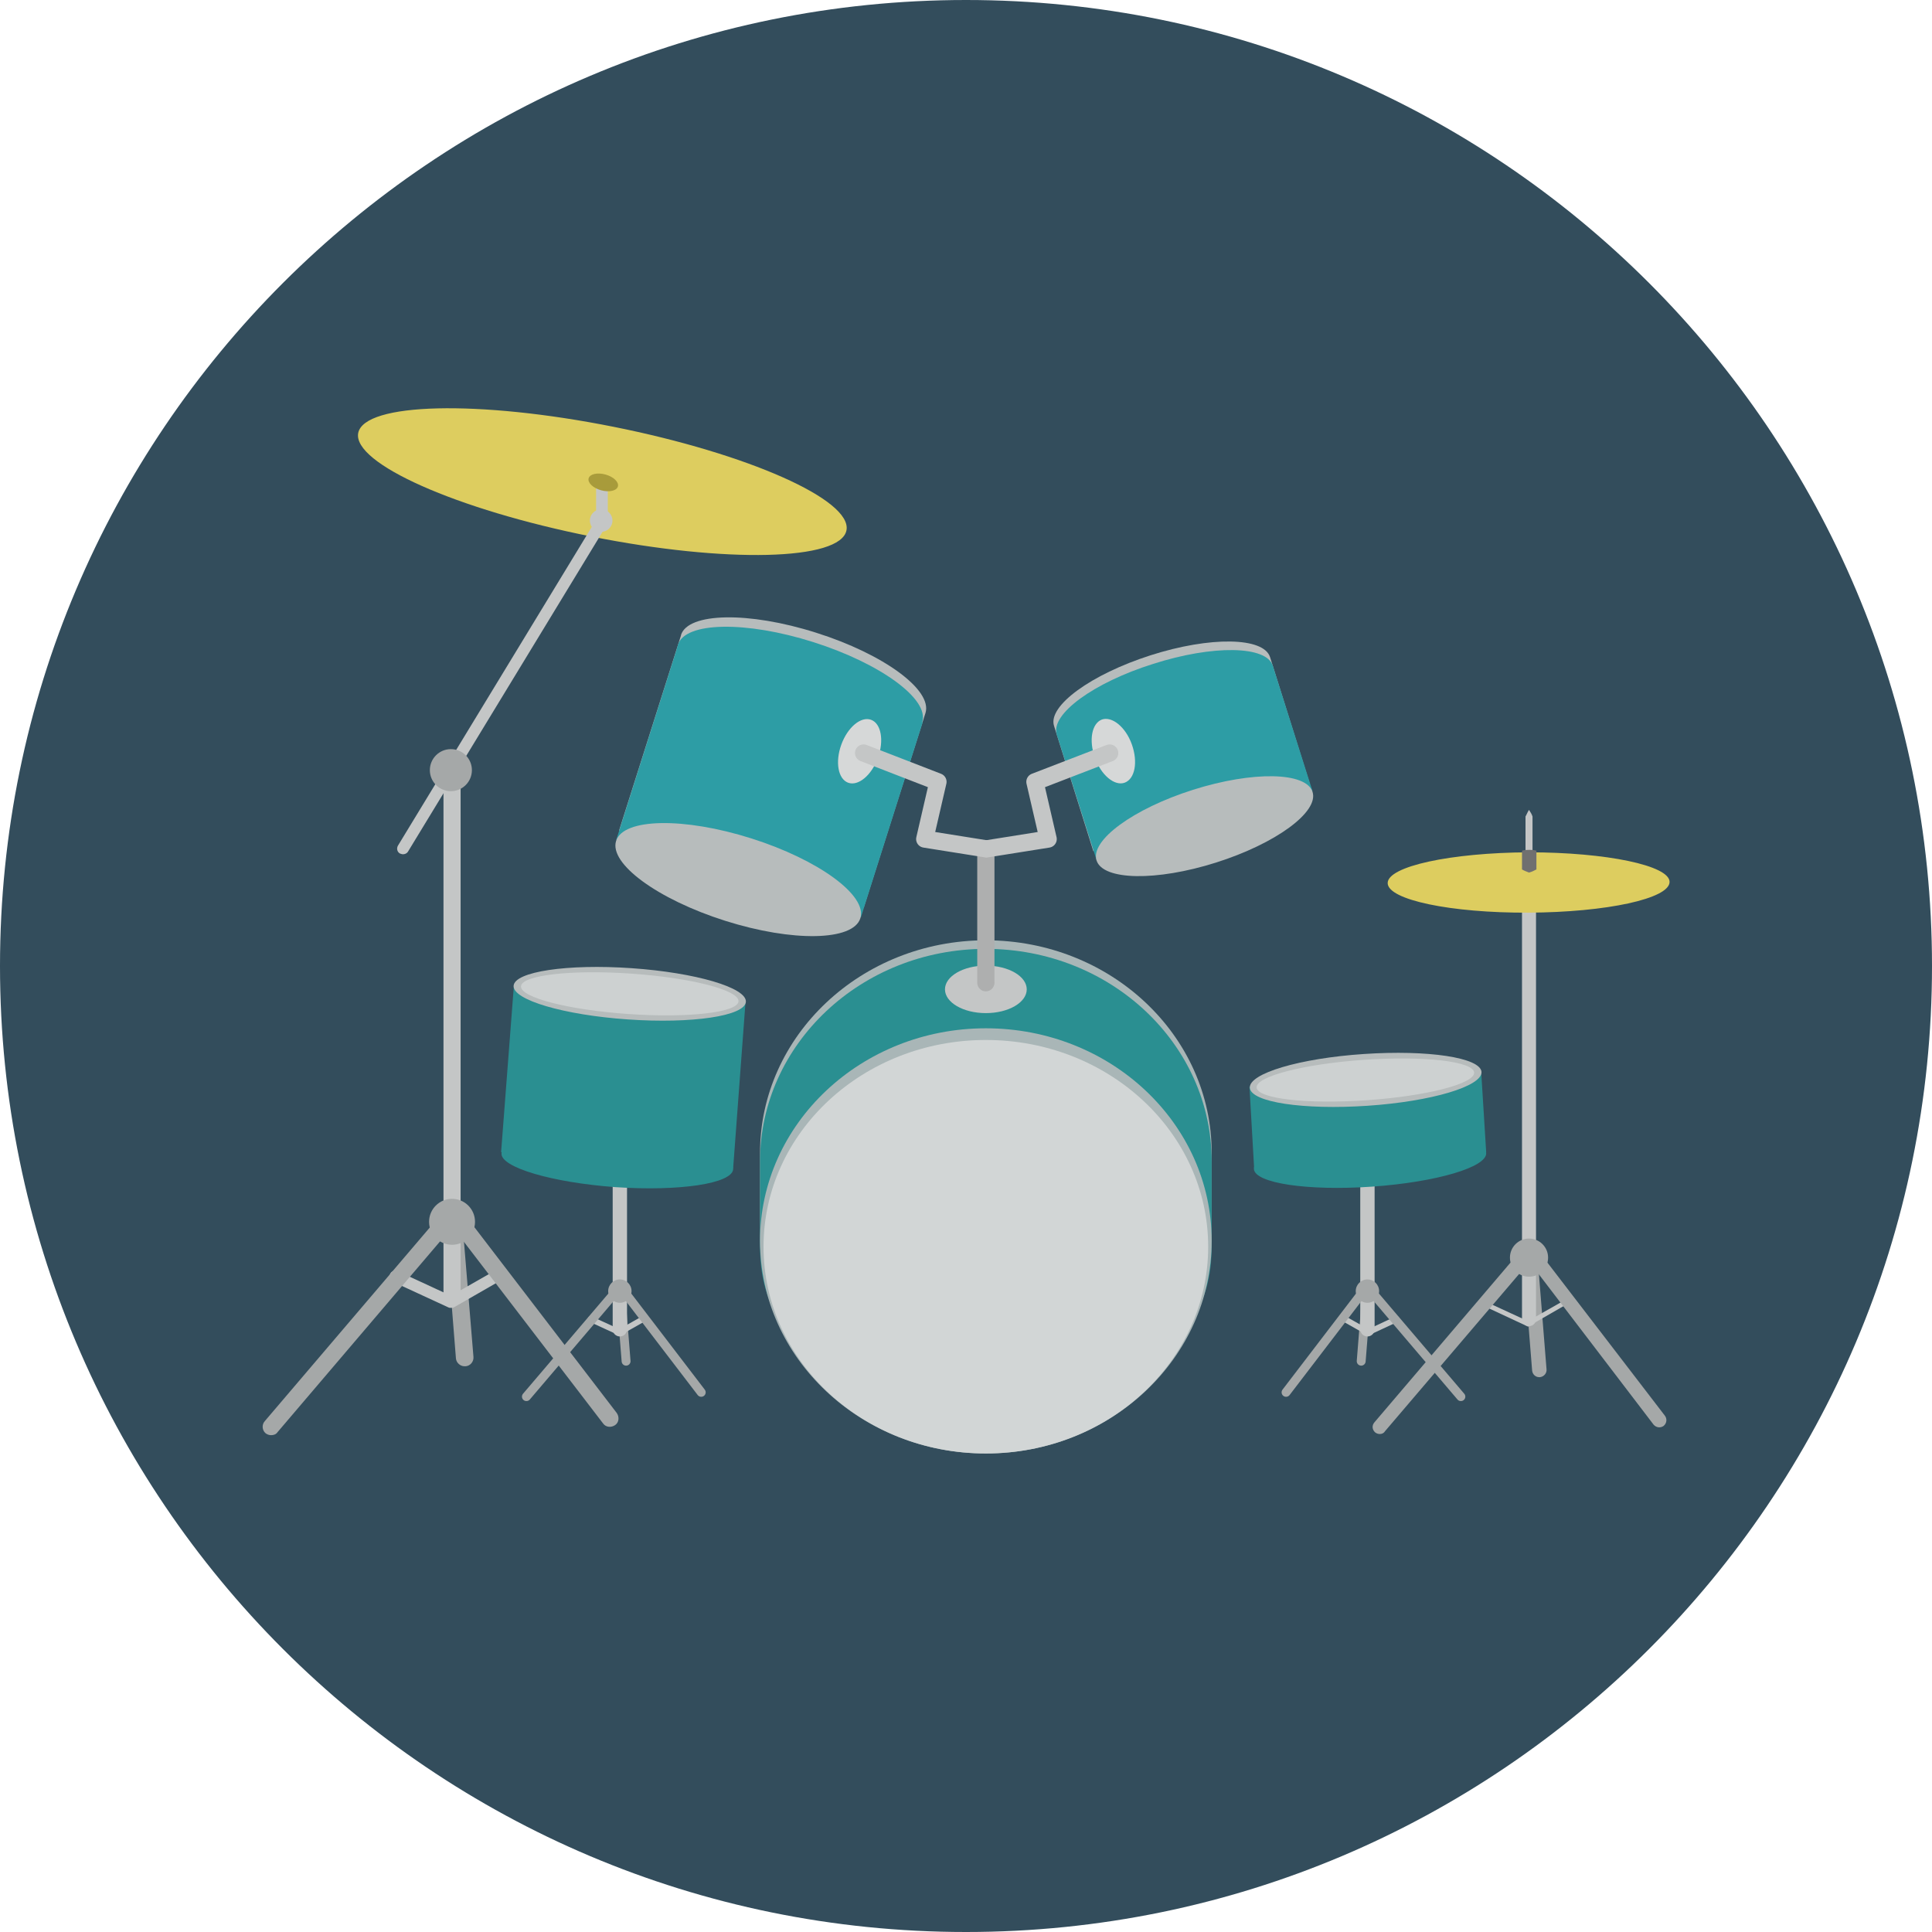
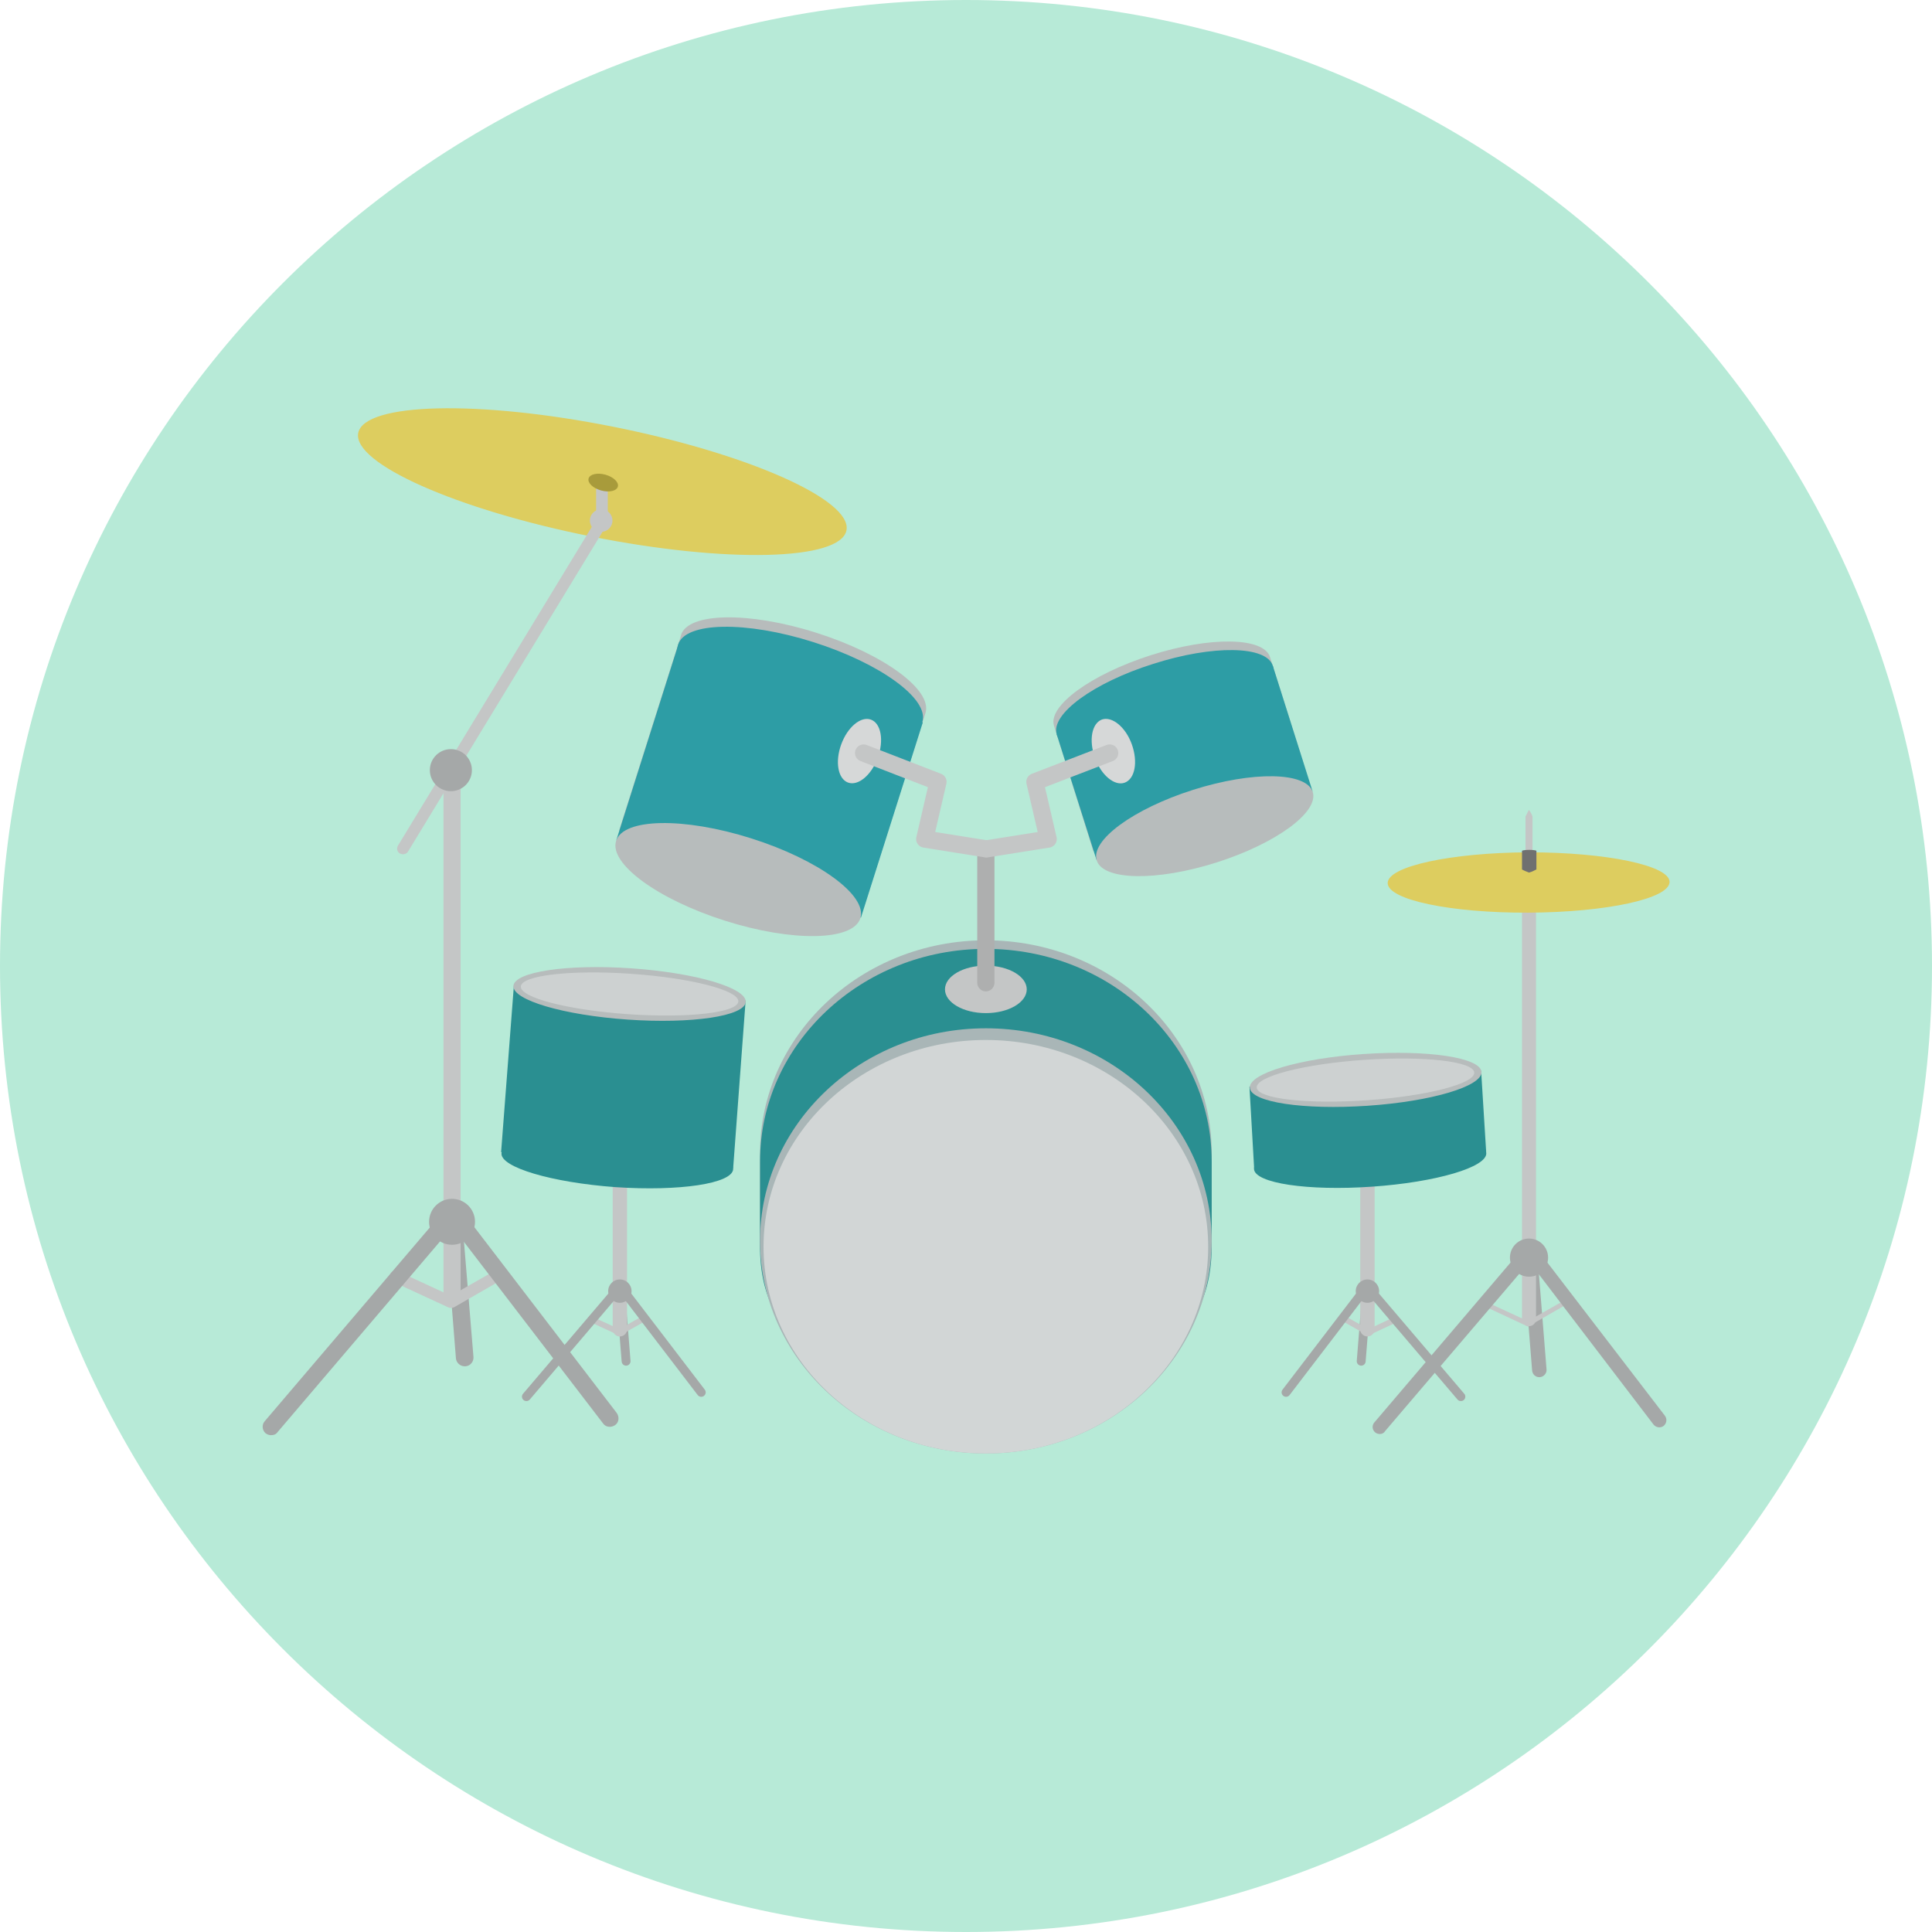
<svg xmlns="http://www.w3.org/2000/svg" version="1.1" id="Layer_1" x="0px" y="0px" viewBox="0 0 496.2 496.2" style="enable-background:new 0 0 496.2 496.2;" xml:space="preserve">
-   <path style="fill:#334D5C;" d="M496.2,248.1C496.2,111.1,385.1,0,248.1,0C111.1,0,0,111.1,0,248.1s111.1,248.1,248.1,248.1  S496.2,385.1,496.2,248.1z" />
-   <path style="fill:#A9B6B7;" d="M195.2,296.1c0-30.1,26-54.6,58-54.6s58,24.4,58,54.6c0,0.2,0,22.1,0,22.2  c-0.3,29.9-26.1,32.3-58,32.3c-31.7,0-57.5-2.2-58-31.9C195.2,318.5,195.2,296.4,195.2,296.1z" />
-   <path style="fill:#2A8F91;" d="M195.2,298.3c0-30.1,26-54.6,58-54.6s58,24.4,58,54.6c0,0,0,22.1,0,22.2c-0.3,29.9-26.1,32.3-58,32.3  c-31.7,0-57.5-2.2-58-31.9C195.2,320.7,195.2,298.6,195.2,298.3z" />
-   <path style="fill:#A9B6B7;" d="M195.2,318.7c0-30.1,26-54.6,58-54.6s58,24.4,58,54.6c0,30.1-26,54.6-58,54.6  S195.2,348.9,195.2,318.7z" />
-   <ellipse style="fill:#D2D6D6;" cx="253.2" cy="320.2" rx="57.1" ry="53.1" />
-   <ellipse style="fill:#C4C6C6;" cx="253.2" cy="254.1" rx="10.5" ry="6.1" />
-   <path style="fill:#B7BCBC;" d="M209.6,162.5c-17.3-5.5-32.9-5.2-34.7,0.6v0.1L159,213.3l62.8,19.9l15.9-50.1l0,0l0,0  C239.5,177.2,227,168,209.6,162.5z" />
-   <rect x="164.68" y="174.325" transform="matrix(-0.9533 -0.3021 0.3021 -0.9533 325.4199 451.5801)" style="fill:#2D9DA5;" width="65.902" height="52.601" />
-   <ellipse transform="matrix(0.3021 -0.9533 0.9533 0.3021 -83.0367 338.3994)" style="fill:#B7BCBC;" cx="189.593" cy="225.91" rx="11.1" ry="32.901" />
-   <ellipse transform="matrix(0.3021 -0.9533 0.9533 0.3021 -23.8724 318.3706)" style="fill:#2D9DA5;" cx="205.497" cy="175.489" rx="11.1" ry="32.901" />
-   <path style="fill:#B7BCBC;" d="M326.2,168.8c-1.6-5.2-15.4-5.4-30.7-0.5c-15.3,4.9-26.4,13-24.8,18.1l10.1,32.2l55.5-17.6  L326.2,168.8z" />
-   <polygon style="fill:#2D9DA5;" points="281.6,220.8 337.1,203.2 326.9,171 271.4,188.6 " />
-   <ellipse transform="matrix(0.3021 0.9533 -0.9533 0.3021 418.1775 -146.8316)" style="fill:#B7BCBC;" cx="309.368" cy="212.181" rx="9.8" ry="29.101" />
-   <path style="fill:#2D9DA5;" d="M271.4,188.6c1.6,5.2,15.4,5.4,30.7,0.5c15.3-4.9,26.4-13,24.8-18.1c-1.6-5.2-15.4-5.4-30.7-0.5  C280.9,175.3,269.8,183.4,271.4,188.6z" />
-   <path style="fill:#DDCD5F;" d="M217.4,136.2c-1.5,7.8-30.9,8.5-65.5,1.6S90.5,119,92,111.2c1.6-7.8,30.9-8.5,65.5-1.6  C192.1,116.5,218.9,128.4,217.4,136.2z" />
-   <path style="fill:#A5A8A8;" d="M119.3,350.9c-1.1,0-2.1-0.9-2.2-2l-2.9-36.4c-0.1-1.2,0.8-2.3,2-2.4s2.3,0.8,2.4,2l3,36.4  c0.1,1.2-0.8,2.3-2,2.4C119.4,350.9,119.3,350.9,119.3,350.9z" />
+   <style type="text/css">
+ 	.st0{fill:#B7EAD7;}
+ 	.st1{fill:#A9B6B7;}
+ 	.st2{fill:#2A8F91;}
+ 	.st3{fill:#D2D6D6;}
+ 	.st4{fill:#C4C6C6;}
+ 	.st5{fill:#B7BCBC;}
+ 	.st6{fill:#2D9DA5;}
+ 	.st7{fill:#DDCD5F;}
+ 	.st8{fill:#A5A8A8;}
+ 	.st9{fill:#A89B3B;}
+ 	.st10{fill:#707070;}
+ 	.st11{fill:none;stroke:#A5A8A8;stroke-width:2.285;stroke-linecap:round;stroke-linejoin:round;stroke-miterlimit:10;}
+ 	.st12{fill:none;stroke:#C4C6C6;stroke-width:3.686;stroke-linecap:round;stroke-linejoin:round;stroke-miterlimit:10;}
+ 	.st13{fill:none;stroke:#C4C6C6;stroke-width:1.474;stroke-linecap:round;stroke-linejoin:round;stroke-miterlimit:10;}
+ 	.st14{fill:#CDD1D1;}
+ 	.st15{fill:none;stroke:#AEAFAF;stroke-width:4.423;stroke-linecap:round;stroke-linejoin:round;stroke-miterlimit:10;}
+ 	.st16{fill:#D6D8D8;}
+ 	.st17{fill:none;stroke:#C4C6C6;stroke-width:4.423;stroke-linecap:round;stroke-linejoin:round;stroke-miterlimit:10;}
+ </style>
+   <path class="st0" d="M496.2,248.1C496.2,111.1,385.1,0,248.1,0S0,111.1,0,248.1s111.1,248.1,248.1,248.1S496.2,385.1,496.2,248.1z" />
+   <path class="st1" d="M195.2,296.1c0-30.1,26-54.6,58-54.6s58,24.4,58,54.6c0,0.2,0,22.1,0,22.2c-0.3,29.9-26.1,32.3-58,32.3  c-31.7,0-57.5-2.2-58-31.9C195.2,318.5,195.2,296.4,195.2,296.1z" />
+   <path class="st2" d="M195.2,298.3c0-30.1,26-54.6,58-54.6s58,24.4,58,54.6c0,0,0,22.1,0,22.2c-0.3,29.9-26.1,32.3-58,32.3  c-31.7,0-57.5-2.2-58-31.9C195.2,320.7,195.2,298.6,195.2,298.3z" />
+   <path class="st1" d="M195.2,318.7c0-30.1,26-54.6,58-54.6s58,24.4,58,54.6c0,30.1-26,54.6-58,54.6S195.2,348.9,195.2,318.7z" />
+   <ellipse class="st3" cx="253.2" cy="320.2" rx="57.1" ry="53.1" />
+   <ellipse class="st4" cx="253.2" cy="254.1" rx="10.5" ry="6.1" />
+   <path class="st5" d="M209.6,162.5c-17.3-5.5-32.9-5.2-34.7,0.6v0.1L159,213.3l62.8,19.9l15.9-50.1l0,0l0,0  C239.5,177.2,227,168,209.6,162.5z" />
+   <rect x="171.3" y="167.7" transform="matrix(0.3021 -0.9533 0.9533 0.3021 -53.3208 328.4075)" class="st6" width="52.6" height="65.9" />
+   <ellipse transform="matrix(0.3021 -0.9533 0.9533 0.3021 -83.0304 338.4036)" class="st5" cx="189.6" cy="225.9" rx="11.1" ry="32.9" />
+   <ellipse transform="matrix(0.3021 -0.9533 0.9533 0.3021 -23.8654 318.3731)" class="st6" cx="205.5" cy="175.5" rx="11.1" ry="32.9" />
+   <path class="st5" d="M326.2,168.8c-1.6-5.2-15.4-5.4-30.7-0.5c-15.3,4.9-26.4,13-24.8,18.1l10.1,32.2l55.5-17.6L326.2,168.8z" />
+   <polygon class="st6" points="281.6,220.8 337.1,203.2 326.9,171 271.4,188.6 " />
+   <ellipse transform="matrix(0.9533 -0.3021 0.3021 0.9533 -49.6467 103.371)" class="st5" cx="309.4" cy="212.2" rx="29.1" ry="9.8" />
+   <path class="st6" d="M271.4,188.6c1.6,5.2,15.4,5.4,30.7,0.5c15.3-4.9,26.4-13,24.8-18.1c-1.6-5.2-15.4-5.4-30.7-0.5  C280.9,175.3,269.8,183.4,271.4,188.6z" />
+   <path class="st7" d="M217.4,136.2c-1.5,7.8-30.9,8.5-65.5,1.6S90.5,119,92,111.2c1.6-7.8,30.9-8.5,65.5-1.6S218.9,128.4,217.4,136.2  z" />
+   <path class="st8" d="M119.3,350.9c-1.1,0-2.1-0.9-2.2-2l-2.9-36.4c-0.1-1.2,0.8-2.3,2-2.4s2.3,0.8,2.4,2l3,36.4  c0.1,1.2-0.8,2.3-2,2.4C119.4,350.9,119.3,350.9,119.3,350.9z" />
  <g>
-     <path style="fill:#C4C6C6;" d="M116.1,335.1c-1.2,0-2.2-1-2.2-2.2V196.1c0-1.2,1-2.2,2.2-2.2s2.2,1,2.2,2.2v136.8   C118.3,334.1,117.3,335.1,116.1,335.1z" />
-     <path style="fill:#C4C6C6;" d="M103.5,219.4c-0.3,0-0.5-0.1-0.8-0.2c-0.7-0.4-0.9-1.3-0.5-2l50.9-83.7v-9.7c0-0.8,0.7-1.5,1.5-1.5   s1.5,0.7,1.5,1.5v10.1c0,0.3-0.1,0.5-0.2,0.8l-51.1,84C104.5,219.2,104,219.4,103.5,219.4z" />
+     <path class="st4" d="M116.1,335.1c-1.2,0-2.2-1-2.2-2.2V196.1c0-1.2,1-2.2,2.2-2.2s2.2,1,2.2,2.2v136.8   C118.3,334.1,117.3,335.1,116.1,335.1z" />
+     <path class="st4" d="M103.5,219.4c-0.3,0-0.5-0.1-0.8-0.2c-0.7-0.4-0.9-1.3-0.5-2l50.9-83.7v-9.7c0-0.8,0.7-1.5,1.5-1.5   s1.5,0.7,1.5,1.5v10.1c0,0.3-0.1,0.5-0.2,0.8l-51.1,84C104.5,219.2,104,219.4,103.5,219.4z" />
  </g>
  <g>
-     <circle style="fill:#A5A8A8;" cx="115.8" cy="197.8" r="5.4" />
-     <circle style="fill:#A5A8A8;" cx="116.1" cy="313.8" r="5.9" />
+     <circle class="st8" cx="115.8" cy="197.8" r="5.4" />
+     <circle class="st8" cx="116.1" cy="313.8" r="5.9" />
  </g>
-   <path style="fill:#C4C6C6;" d="M115.8,335.9c-0.2,0-0.4,0-0.6-0.1l-14.3-6.6c-0.7-0.3-1.1-1.2-0.7-2c0.3-0.7,1.2-1.1,2-0.7l13.6,6.3  l11.4-6.5c0.7-0.4,1.6-0.2,2,0.5s0.2,1.6-0.5,2l-12,6.9C116.3,335.9,116.1,335.9,115.8,335.9z" />
-   <ellipse transform="matrix(-0.2668 0.9637 -0.9637 -0.2668 315.6762 7.6442)" style="fill:#A89B3B;" cx="154.93" cy="123.9" rx="2.1" ry="3.9" />
-   <path style="fill:#A5A8A8;" d="M69.6,368.6c-0.5,0-1-0.2-1.4-0.5c-0.9-0.8-1-2.2-0.2-3.1l46.7-54.8c0.4-0.5,1-0.8,1.7-0.8  s1.3,0.3,1.7,0.9l40.3,52.6c0.7,1,0.6,2.4-0.4,3.1s-2.4,0.6-3.1-0.4l-38.7-50.5l-44.9,52.7C70.9,368.4,70.3,368.6,69.6,368.6z" />
-   <circle style="fill:#C4C6C6;" cx="154.4" cy="133.7" r="2.9" />
-   <path style="fill:#A5A8A8;" d="M395.3,353.7c-0.9,0-1.7-0.7-1.8-1.7l-2.4-30c-0.1-1,0.7-1.9,1.7-2s1.9,0.7,2,1.7l2.4,30  c0.1,1-0.7,1.9-1.7,2C395.4,353.7,395.4,353.7,395.3,353.7z" />
-   <path style="fill:#C4C6C6;" d="M392.7,340.6c-1,0-1.8-0.8-1.8-1.8V225.9c0-1,0.8-1.8,1.8-1.8s1.8,0.8,1.8,1.8v112.9  C394.5,339.8,393.7,340.6,392.7,340.6z" />
-   <circle style="fill:#A5A8A8;" cx="392.7" cy="323" r="4.9" />
-   <path style="fill:#C4C6C6;" d="M392.5,340.7c-0.1,0-0.2,0-0.3-0.1l-11.8-5.5c-0.3-0.1-0.4-0.5-0.3-0.8s0.5-0.4,0.8-0.3l11.5,5.3  l9.7-5.5c0.3-0.2,0.7-0.1,0.8,0.2c0.2,0.3,0.1,0.7-0.2,0.8l-9.9,5.7C392.7,340.7,392.6,340.7,392.5,340.7z" />
-   <path style="fill:#A5A8A8;" d="M354.4,368.3c-0.4,0-0.8-0.1-1.2-0.4c-0.8-0.7-0.9-1.8-0.2-2.6l38.5-45.2c0.4-0.4,0.9-0.7,1.4-0.6  c0.6,0,1.1,0.3,1.4,0.7l33.3,43.4c0.6,0.8,0.5,1.9-0.3,2.6c-0.8,0.6-1.9,0.5-2.6-0.3l-31.9-41.8l-37.1,43.5  C355.4,368.1,354.9,368.3,354.4,368.3z" />
-   <path style="fill:#DDCD5F;" d="M428.8,226.5c0,4.3-16.2,7.8-36.2,7.9c-20,0.1-36.2-3.3-36.2-7.6s16.2-7.8,36.2-7.9  C412.6,218.9,428.8,222.3,428.8,226.5z" />
-   <path style="fill:#C4C6C6;" d="M392.7,208c0.4,0.6,0.7,1.1,0.9,1.7v1.7v3.4v3.4v1.7c-0.3,0.6-0.5,1.1-0.9,1.7  c-0.4-0.6-0.6-1.1-0.9-1.7v-1.7v-3.4v-3.4v-1.7C392.1,209.2,392.3,208.6,392.7,208z" />
-   <path style="fill:#707070;" d="M392.7,224.1c-0.8-0.3-1.3-0.5-1.8-0.8c0-0.3,0-0.5,0-0.8v-1.6v-1.6v-0.8c0.6-0.3,3.1-0.3,3.7,0v0.8  v1.6v1.6c0,0.3,0,0.5,0,0.8C394,223.6,393.5,223.9,392.7,224.1z" />
+   <path class="st4" d="M115.8,335.9c-0.2,0-0.4,0-0.6-0.1l-14.3-6.6c-0.7-0.3-1.1-1.2-0.7-2c0.3-0.7,1.2-1.1,2-0.7l13.6,6.3l11.4-6.5  c0.7-0.4,1.6-0.2,2,0.5s0.2,1.6-0.5,2l-12,6.9C116.3,335.9,116.1,335.9,115.8,335.9z" />
+   <ellipse transform="matrix(0.2668 -0.9637 0.9637 0.2668 -5.8035 240.1589)" class="st9" cx="154.9" cy="123.9" rx="2.1" ry="3.9" />
+   <path class="st8" d="M69.6,368.6c-0.5,0-1-0.2-1.4-0.5c-0.9-0.8-1-2.2-0.2-3.1l46.7-54.8c0.4-0.5,1-0.8,1.7-0.8s1.3,0.3,1.7,0.9  l40.3,52.6c0.7,1,0.6,2.4-0.4,3.1s-2.4,0.6-3.1-0.4l-38.7-50.5l-44.9,52.7C70.9,368.4,70.3,368.6,69.6,368.6z" />
+   <circle class="st4" cx="154.4" cy="133.7" r="2.9" />
+   <path class="st8" d="M395.3,353.7c-0.9,0-1.7-0.7-1.8-1.7l-2.4-30c-0.1-1,0.7-1.9,1.7-2s1.9,0.7,2,1.7l2.4,30c0.1,1-0.7,1.9-1.7,2  C395.4,353.7,395.4,353.7,395.3,353.7z" />
+   <path class="st4" d="M392.7,340.6c-1,0-1.8-0.8-1.8-1.8V225.9c0-1,0.8-1.8,1.8-1.8s1.8,0.8,1.8,1.8v112.9  C394.5,339.8,393.7,340.6,392.7,340.6z" />
+   <circle class="st8" cx="392.7" cy="323" r="4.9" />
+   <path class="st4" d="M392.5,340.7c-0.1,0-0.2,0-0.3-0.1l-11.8-5.5c-0.3-0.1-0.4-0.5-0.3-0.8s0.5-0.4,0.8-0.3l11.5,5.3l9.7-5.5  c0.3-0.2,0.7-0.1,0.8,0.2c0.2,0.3,0.1,0.7-0.2,0.8l-9.9,5.7C392.7,340.7,392.6,340.7,392.5,340.7z" />
+   <path class="st8" d="M354.4,368.3c-0.4,0-0.8-0.1-1.2-0.4c-0.8-0.7-0.9-1.8-0.2-2.6l38.5-45.2c0.4-0.4,0.9-0.7,1.4-0.6  c0.6,0,1.1,0.3,1.4,0.7l33.3,43.4c0.6,0.8,0.5,1.9-0.3,2.6c-0.8,0.6-1.9,0.5-2.6-0.3l-31.9-41.8l-37.1,43.5  C355.4,368.1,354.9,368.3,354.4,368.3z" />
+   <path class="st7" d="M428.8,226.5c0,4.3-16.2,7.8-36.2,7.9c-20,0.1-36.2-3.3-36.2-7.6s16.2-7.8,36.2-7.9  C412.6,218.9,428.8,222.3,428.8,226.5z" />
+   <path class="st4" d="M392.7,208c0.4,0.6,0.7,1.1,0.9,1.7v1.7v3.4v3.4v1.7c-0.3,0.6-0.5,1.1-0.9,1.7c-0.4-0.6-0.6-1.1-0.9-1.7v-1.7  v-3.4v-3.4v-1.7C392.1,209.2,392.3,208.6,392.7,208z" />
+   <path class="st10" d="M392.7,224.1c-0.8-0.3-1.3-0.5-1.8-0.8c0-0.3,0-0.5,0-0.8v-1.6v-1.6v-0.8c0.6-0.3,3.1-0.3,3.7,0v0.8v1.6v1.6  c0,0.3,0,0.5,0,0.8C394,223.6,393.5,223.9,392.7,224.1z" />
  <g>
-     <line style="fill:none;stroke:#A5A8A8;stroke-width:2.285;stroke-linecap:round;stroke-linejoin:round;stroke-miterlimit:10;" x1="159.3" y1="330.8" x2="160.8" y2="349.6" />
-     <line style="fill:none;stroke:#C4C6C6;stroke-width:3.686;stroke-linecap:round;stroke-linejoin:round;stroke-miterlimit:10;" x1="159.2" y1="341.4" x2="159.2" y2="270.8" />
+     <line class="st11" x1="159.3" y1="330.8" x2="160.8" y2="349.6" />
+     <line class="st12" x1="159.2" y1="341.4" x2="159.2" y2="270.8" />
  </g>
-   <circle style="fill:#A5A8A8;" cx="159.2" cy="331.6" r="3" />
+   <circle class="st8" cx="159.2" cy="331.6" r="3" />
  <g>
-     <polyline style="fill:none;stroke:#C4C6C6;stroke-width:1.474;stroke-linecap:round;stroke-linejoin:round;stroke-miterlimit:10;" points="   151.7,338.8 159.1,342.2 165.3,338.7  " />
-     <polyline style="fill:none;stroke:#A5A8A8;stroke-width:2.285;stroke-linecap:round;stroke-linejoin:round;stroke-miterlimit:10;" points="   135.2,358.7 159.3,330.4 180.1,357.6  " />
+     <polyline class="st13" points="151.7,338.8 159.1,342.2 165.3,338.7  " />
+     <polyline class="st11" points="135.2,358.7 159.3,330.4 180.1,357.6  " />
  </g>
-   <polygon style="fill:#2A8F91;" points="188.3,300 128.7,295.9 132,252.9 191.5,257 " />
-   <ellipse transform="matrix(-0.069 0.9976 -0.9976 -0.069 427.5422 111.5018)" style="fill:#B7BCBC;" cx="161.741" cy="255.255" rx="6.6" ry="29.899" />
-   <ellipse transform="matrix(-0.069 0.9976 -0.9976 -0.069 427.5448 111.5001)" style="fill:#CDD1D1;" cx="161.744" cy="255.253" rx="5.2" ry="27.999" />
-   <path style="fill:#2A8F91;" d="M128.8,296.2c0.3-3.7,13.8-5.7,30.2-4.6c16.5,1.1,29.6,5,29.3,8.7s-13.8,5.7-30.2,4.6  C141.7,303.7,128.5,299.8,128.8,296.2z" />
+   <polygon class="st2" points="188.3,300 128.7,295.9 132,252.9 191.5,257 " />
+   <ellipse transform="matrix(6.900115e-02 -0.9976 0.9976 6.900115e-02 -104.0542 398.9842)" class="st5" cx="161.7" cy="255.2" rx="6.6" ry="29.9" />
+   <ellipse transform="matrix(6.900115e-02 -0.9976 0.9976 6.900115e-02 -104.0516 398.9899)" class="st14" cx="161.7" cy="255.2" rx="5.2" ry="28" />
+   <path class="st2" d="M128.8,296.2c0.3-3.7,13.8-5.7,30.2-4.6c16.5,1.1,29.6,5,29.3,8.7s-13.8,5.7-30.2,4.6  C141.7,303.7,128.5,299.8,128.8,296.2z" />
  <g>
-     <line style="fill:none;stroke:#A5A8A8;stroke-width:2.285;stroke-linecap:round;stroke-linejoin:round;stroke-miterlimit:10;" x1="351.1" y1="330.8" x2="349.6" y2="349.6" />
-     <line style="fill:none;stroke:#C4C6C6;stroke-width:3.686;stroke-linecap:round;stroke-linejoin:round;stroke-miterlimit:10;" x1="351.2" y1="341.4" x2="351.2" y2="277" />
+     <line class="st11" x1="351.1" y1="330.8" x2="349.6" y2="349.6" />
+     <line class="st12" x1="351.2" y1="341.4" x2="351.2" y2="277" />
  </g>
-   <circle style="fill:#A5A8A8;" cx="351.2" cy="331.6" r="3" />
+   <circle class="st8" cx="351.2" cy="331.6" r="3" />
  <g>
-     <polyline style="fill:none;stroke:#C4C6C6;stroke-width:1.474;stroke-linecap:round;stroke-linejoin:round;stroke-miterlimit:10;" points="   358.7,338.8 351.4,342.2 345.2,338.7  " />
-     <polyline style="fill:none;stroke:#A5A8A8;stroke-width:2.285;stroke-linecap:round;stroke-linejoin:round;stroke-miterlimit:10;" points="   375.2,358.7 351.1,330.4 330.3,357.6  " />
+     <polyline class="st13" points="358.7,338.8 351.4,342.2 345.2,338.7  " />
+     <polyline class="st11" points="375.2,358.7 351.1,330.4 330.3,357.6  " />
  </g>
-   <polygon style="fill:#2A8F91;" points="322.1,300 381.7,295.9 380.4,275 320.9,279.1 " />
-   <path style="fill:#B7BCBC;" d="M380.5,275.3c-0.3-3.7-13.8-5.7-30.2-4.6c-16.5,1.1-29.6,5-29.3,8.7c0.3,3.7,13.8,5.7,30.2,4.6  C367.6,282.9,380.7,279,380.5,275.3z" />
-   <ellipse transform="matrix(-0.069 -0.9976 0.9976 -0.069 98.1435 646.3777)" style="fill:#CDD1D1;" cx="350.694" cy="277.392" rx="5.2" ry="27.999" />
-   <ellipse transform="matrix(-0.069 -0.9976 0.9976 -0.069 78.6747 669.809)" style="fill:#2A8F91;" cx="351.89" cy="298.193" rx="6.6" ry="29.899" />
-   <line style="fill:none;stroke:#AEAFAF;stroke-width:4.423;stroke-linecap:round;stroke-linejoin:round;stroke-miterlimit:10;" x1="253.2" y1="252.4" x2="253.2" y2="218" />
-   <ellipse transform="matrix(0.9398 0.3418 -0.3418 0.9398 79.2411 -63.8385)" style="fill:#D6D8D8;" cx="220.773" cy="192.94" rx="5" ry="8.6" />
-   <polyline style="fill:none;stroke:#C4C6C6;stroke-width:4.423;stroke-linecap:round;stroke-linejoin:round;stroke-miterlimit:10;" points="  221.8,193.4 240.9,200.8 237.5,215.5 253.2,218 " />
-   <path style="fill:#D6D8D8;" d="M288.9,201c2.6-1,3.4-5.3,1.8-9.8s-5.1-7.3-7.7-6.4c-2.6,1-3.4,5.3-1.8,9.8S286.3,202,288.9,201z" />
-   <polyline style="fill:none;stroke:#C4C6C6;stroke-width:4.423;stroke-linecap:round;stroke-linejoin:round;stroke-miterlimit:10;" points="  285,193.4 265.8,200.8 269.2,215.5 253.5,218 " />
-   <g>
- </g>
-   <g>
- </g>
-   <g>
- </g>
-   <g>
- </g>
-   <g>
- </g>
-   <g>
- </g>
-   <g>
- </g>
-   <g>
- </g>
-   <g>
- </g>
-   <g>
- </g>
-   <g>
- </g>
-   <g>
- </g>
-   <g>
- </g>
-   <g>
- </g>
-   <g>
- </g>
+   <polygon class="st2" points="322.1,300 381.7,295.9 380.4,275 320.9,279.1 " />
+   <path class="st5" d="M380.5,275.3c-0.3-3.7-13.8-5.7-30.2-4.6c-16.5,1.1-29.6,5-29.3,8.7c0.3,3.7,13.8,5.7,30.2,4.6  C367.6,282.9,380.7,279,380.5,275.3z" />
+   <ellipse transform="matrix(0.9976 -6.900115e-02 6.900115e-02 0.9976 -18.3041 24.8579)" class="st14" cx="350.7" cy="277.4" rx="28" ry="5.2" />
+   <ellipse transform="matrix(0.9976 -6.900115e-02 6.900115e-02 0.9976 -19.7367 24.9903)" class="st2" cx="351.9" cy="298.2" rx="29.9" ry="6.6" />
+   <line class="st15" x1="253.2" y1="252.4" x2="253.2" y2="218" />
+   <ellipse transform="matrix(0.3418 -0.9398 0.9398 0.3418 -36.0095 334.4798)" class="st16" cx="220.8" cy="192.9" rx="8.6" ry="5" />
+   <polyline class="st17" points="221.8,193.4 240.9,200.8 237.5,215.5 253.2,218 " />
+   <path class="st16" d="M288.9,201c2.6-1,3.4-5.3,1.8-9.8s-5.1-7.3-7.7-6.4c-2.6,1-3.4,5.3-1.8,9.8S286.3,202,288.9,201z" />
+   <polyline class="st17" points="285,193.4 265.8,200.8 269.2,215.5 253.5,218 " />
</svg>
